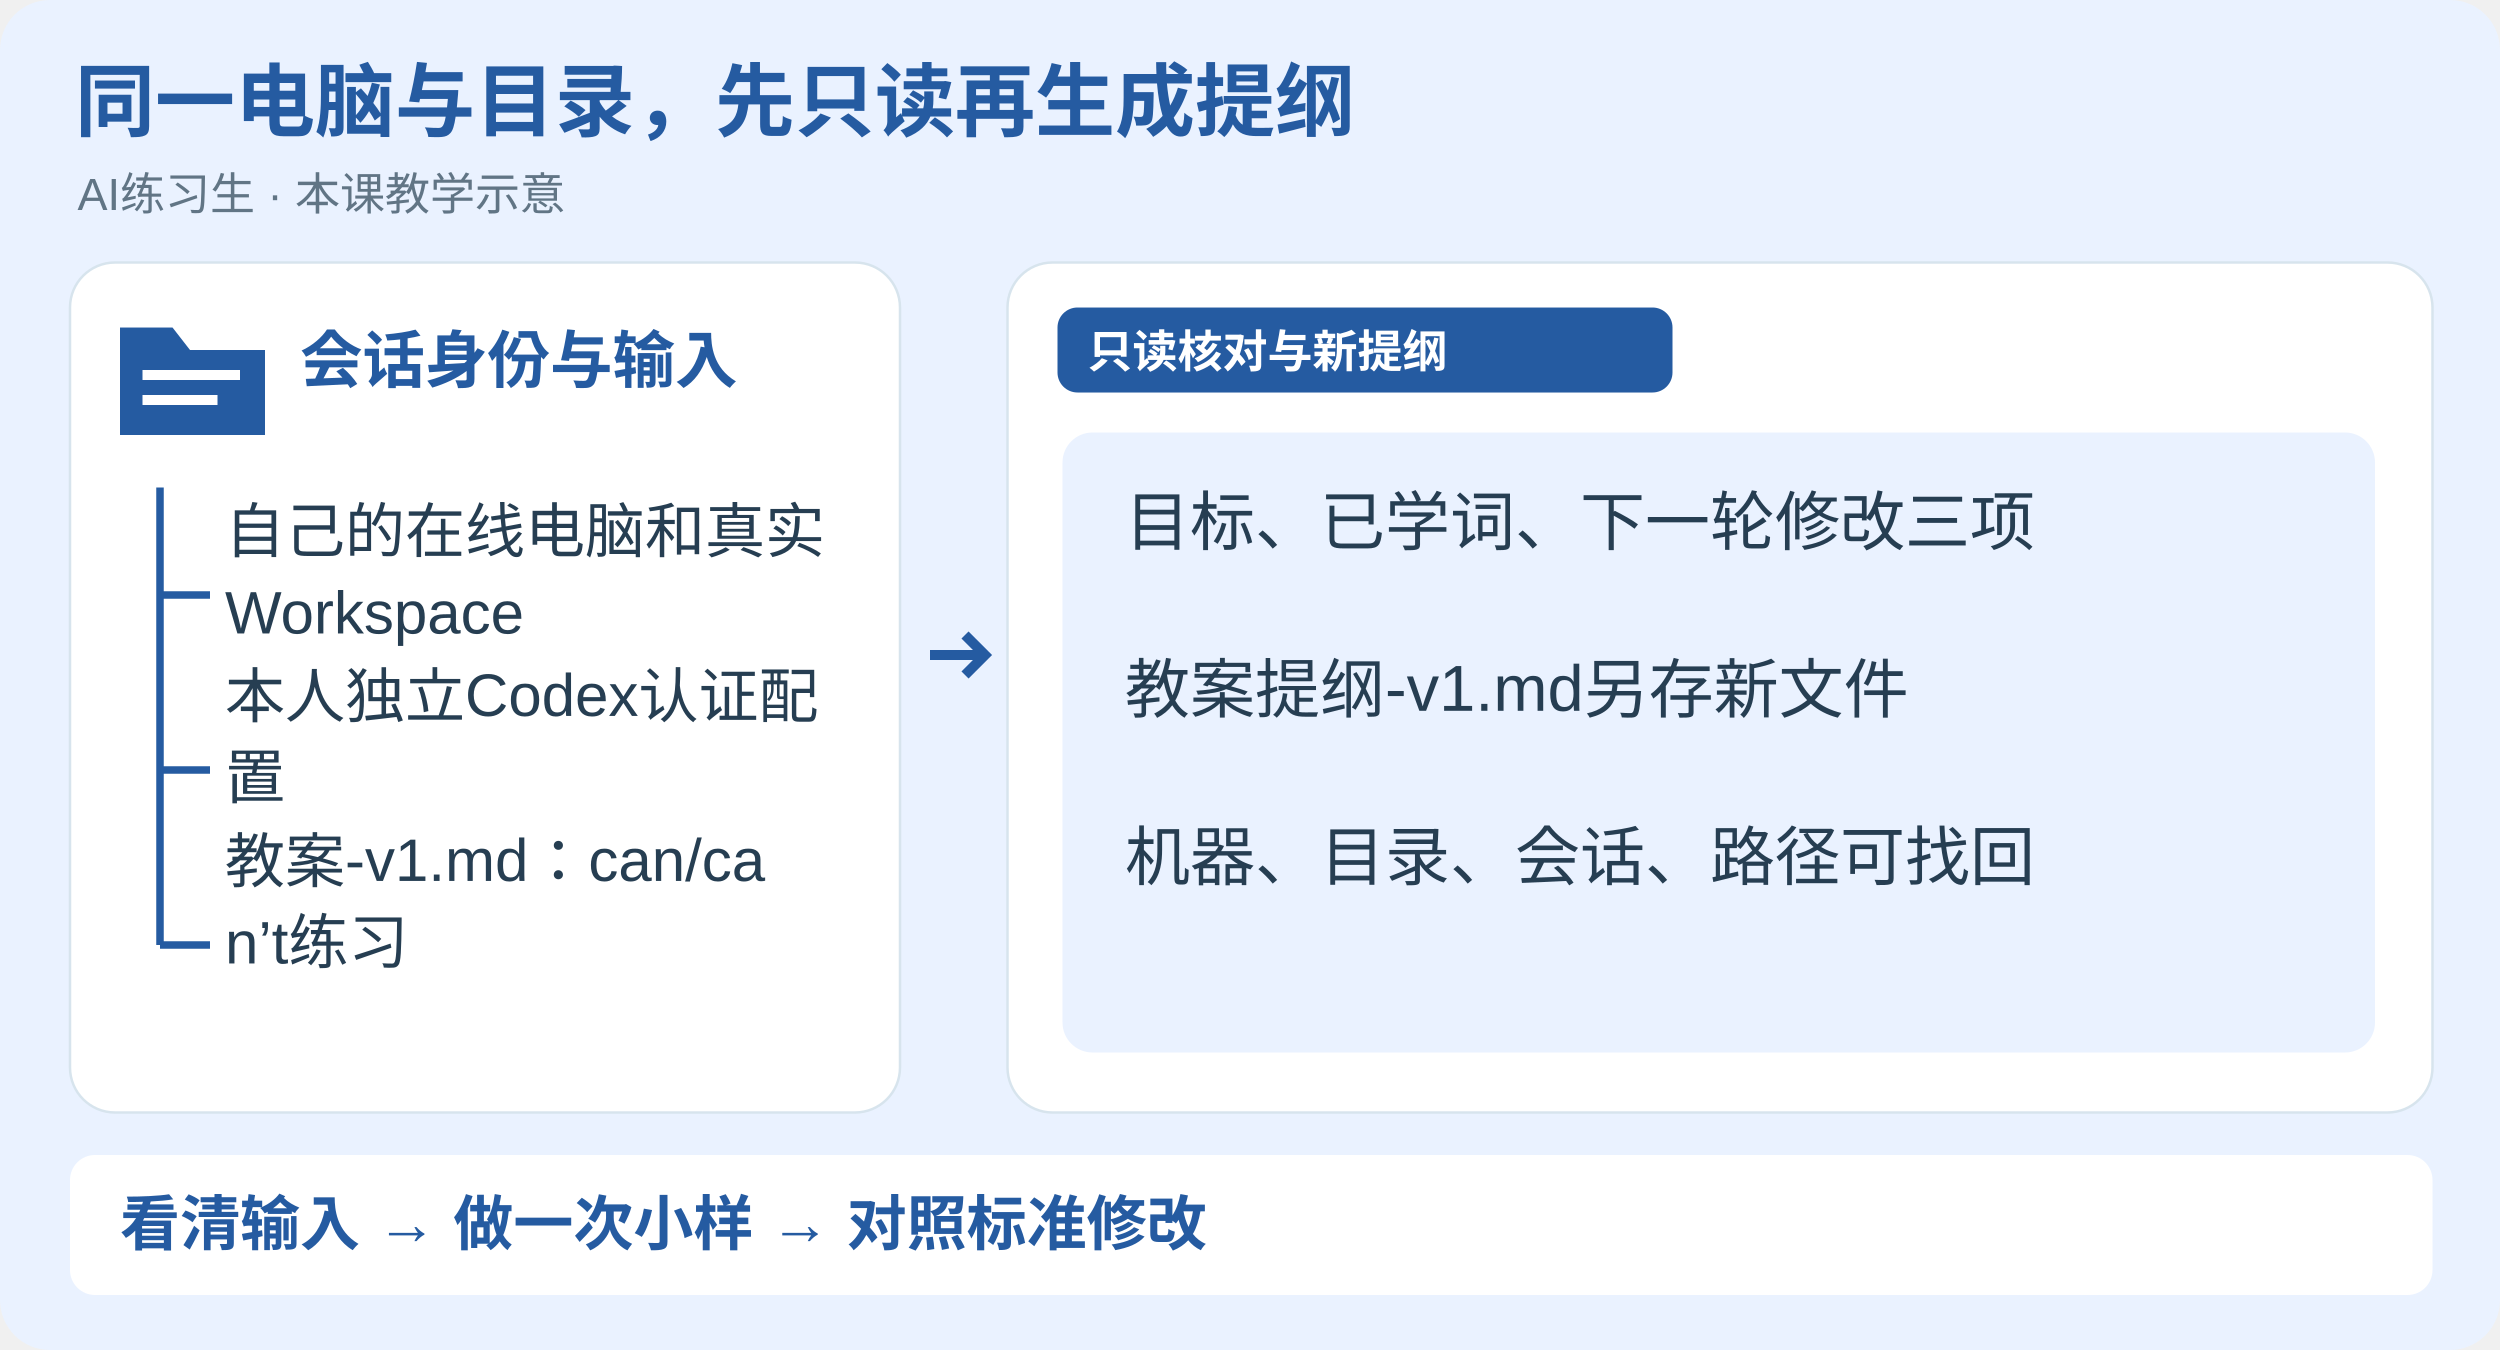
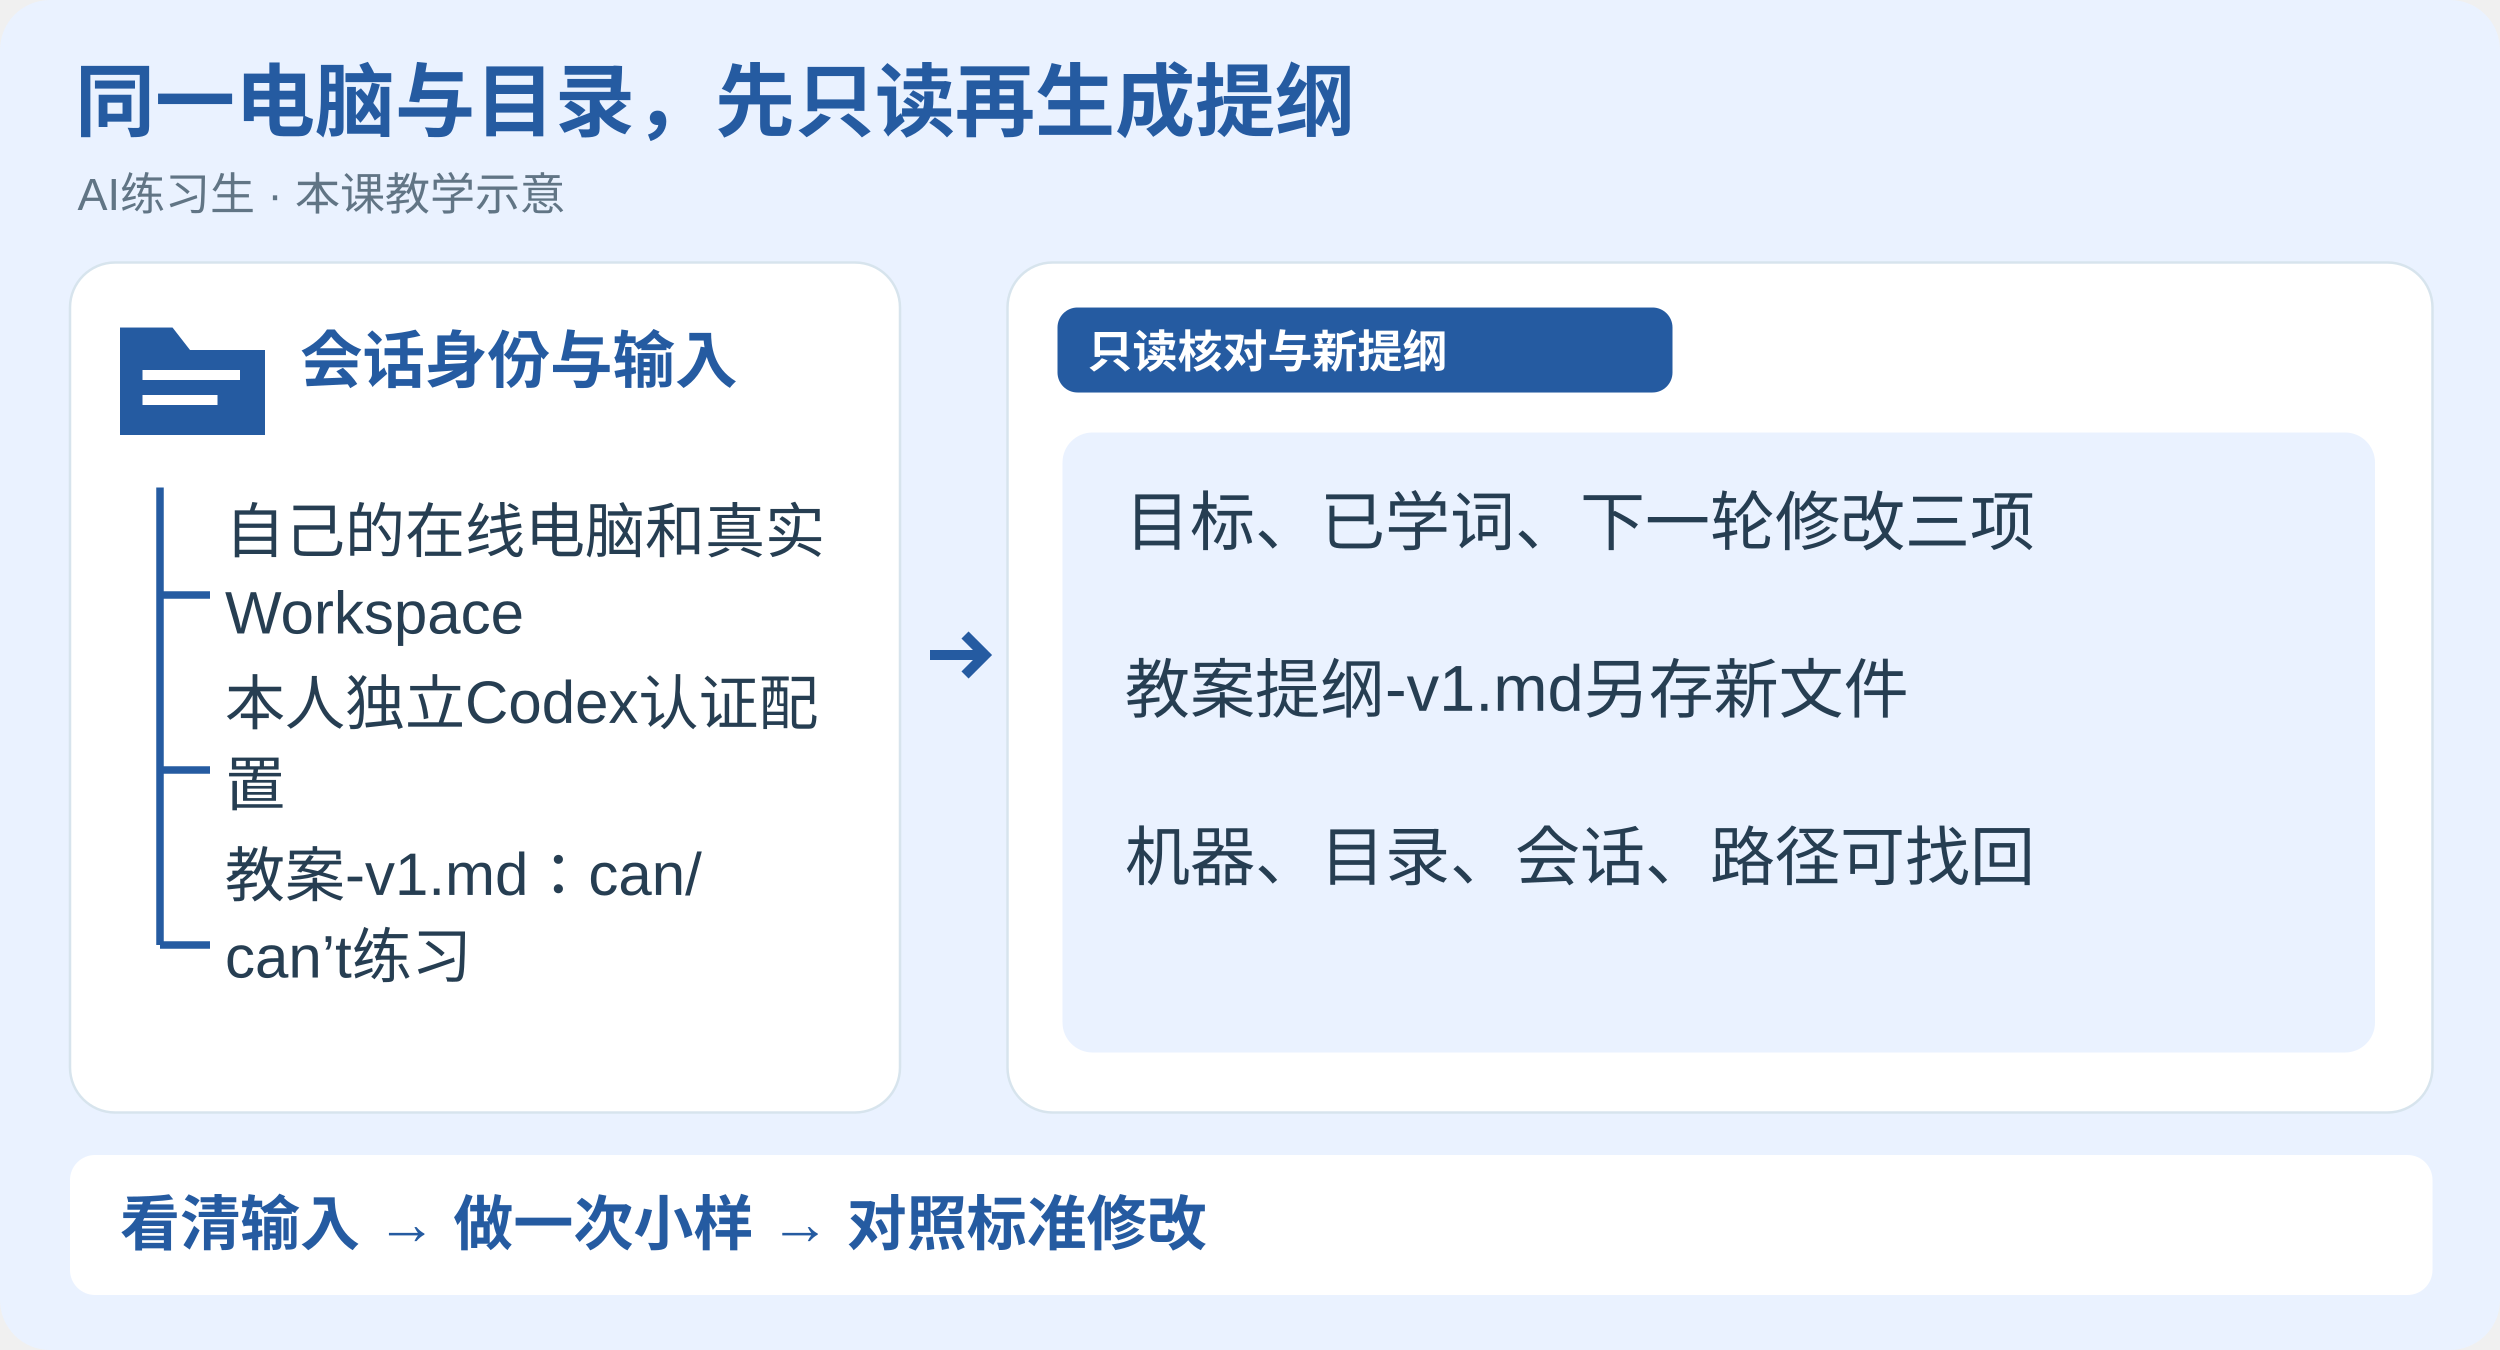
<svg xmlns="http://www.w3.org/2000/svg" width="1000" height="540" viewBox="0 0 1000 540" role="img" aria-labelledby="title desc">
  <style>text{font-family:'PingFang SC','Microsoft YaHei',Arial,sans-serif}</style>
  <rect x="0" y="0" width="1000" height="540" rx="20" fill="#eaf2ff" stroke="none" />
  <text x="30" y="52" font-size="32" fill="#255ba1" font-weight="750">
    <tspan x="30" dy="0">同一电脑与目录，先只读再生成提纲</tspan>
  </text>
  <text x="31" y="84" font-size="18" fill="#617585" font-weight="500">
    <tspan x="31" dy="0">AI练习生 · 本课教学示意</tspan>
  </text>
  <rect x="28" y="105" width="332" height="340" rx="18" fill="#fff" stroke="#d7e4ed" />
  <path d="M48 131h21l7 9h30v34h-58z" fill="#255ba1" />
  <path d="M57 150h39m-39 10h30" stroke="white" stroke-width="4" />
  <text x="120" y="153" font-size="25" fill="#255ba1" font-weight="700">
    <tspan x="120" dy="0">会话身份与输入</tspan>
  </text>
  <path d="M64 195v183m0-140h20m-20 70h20m-20 70h20" stroke="#255ba1" stroke-width="3" fill="none" />
  <text x="90" y="221" font-size="24" fill="#263e52" font-weight="500">
    <tspan x="90" dy="0">自己的在线电脑和真实</tspan>
    <tspan x="90" dy="32.4">Workspace</tspan>
  </text>
-   <text x="90" y="287" font-size="24" fill="#263e52" font-weight="500">
+   <text x="90" y="289.8" font-size="24" fill="#263e52" font-weight="500">
    <tspan x="90" dy="0">本人独立Codex认证配</tspan>
    <tspan x="90" dy="32.4">置</tspan>
  </text>
-   <text x="90" y="353" font-size="24" fill="#263e52" font-weight="500">
-     <tspan x="90" dy="0">教案-v1.md：can/ca</tspan>
-     <tspan x="90" dy="32.4">n’t练习</tspan>
+   <text x="90" y="358.6" font-size="24" fill="#263e52" font-weight="500">
+     <tspan x="90" dy="0">教案-v1.md：can/</tspan>
+     <tspan x="90" dy="32.4">can’t练习</tspan>
  </text>
  <path d="M372 262h22m-8-8l8 8-8 8" stroke="#255ba1" stroke-width="4" fill="none" />
  <rect x="403" y="105" width="570" height="340" rx="18" fill="#fff" stroke="#d7e4ed" />
  <rect x="423" y="123" width="246" height="34" rx="8" fill="#255ba1" stroke="none" />
  <text x="435" y="147" font-size="18" fill="#fff" font-weight="700">
    <tspan x="435" dy="0">只读核对与新提纲</tspan>
  </text>
  <rect x="425" y="173" width="525" height="248" rx="12" fill="#eaf2ff" stroke="none" />
  <text x="450" y="218" font-size="26" fill="#263e52" font-weight="500">
    <tspan x="450" dy="0">目标、已学词、下一轮修改三项</tspan>
  </text>
  <text x="450" y="285" font-size="26" fill="#263e52" font-weight="500">
    <tspan x="450" dy="0">教案提纲-v1.md另存新文件</tspan>
  </text>
  <text x="450" y="352" font-size="26" fill="#263e52" font-weight="500">
    <tspan x="450" dy="0">机器、目录、会话、路径可找回</tspan>
  </text>
  <rect x="28" y="462" width="945" height="56" rx="10" fill="#fff" stroke="none" />
  <text x="48" y="498" font-size="24" fill="#255ba1" font-weight="650">
    <tspan x="48" dy="0">看清输入 → 做一次小样 → 对照标准修改</tspan>
  </text>
</svg>
